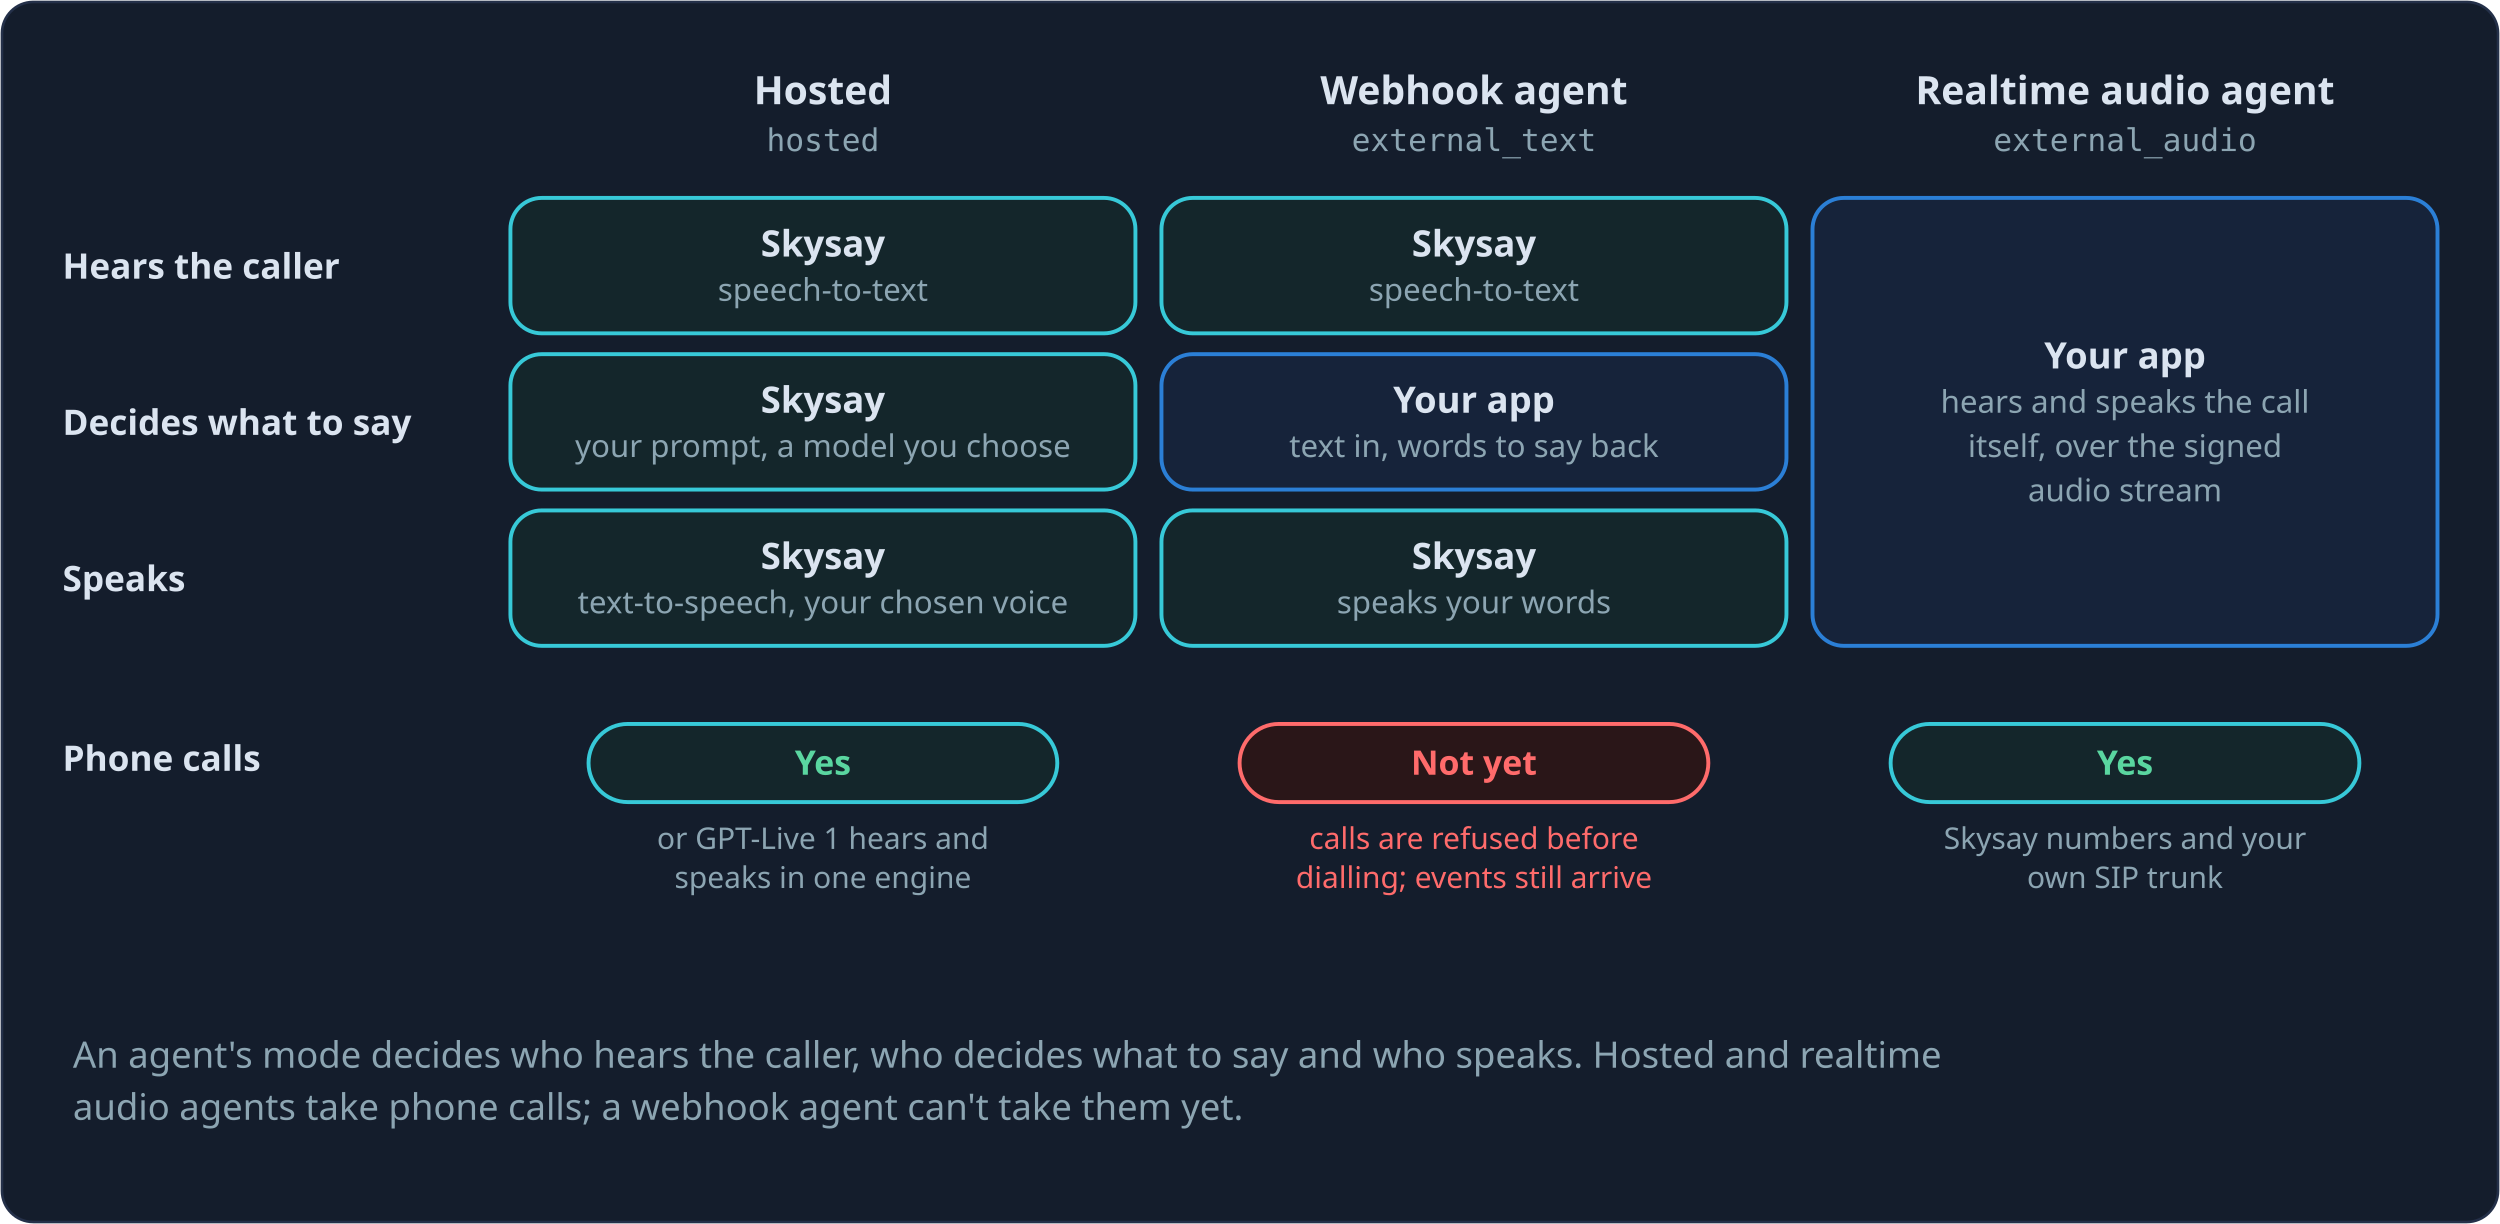
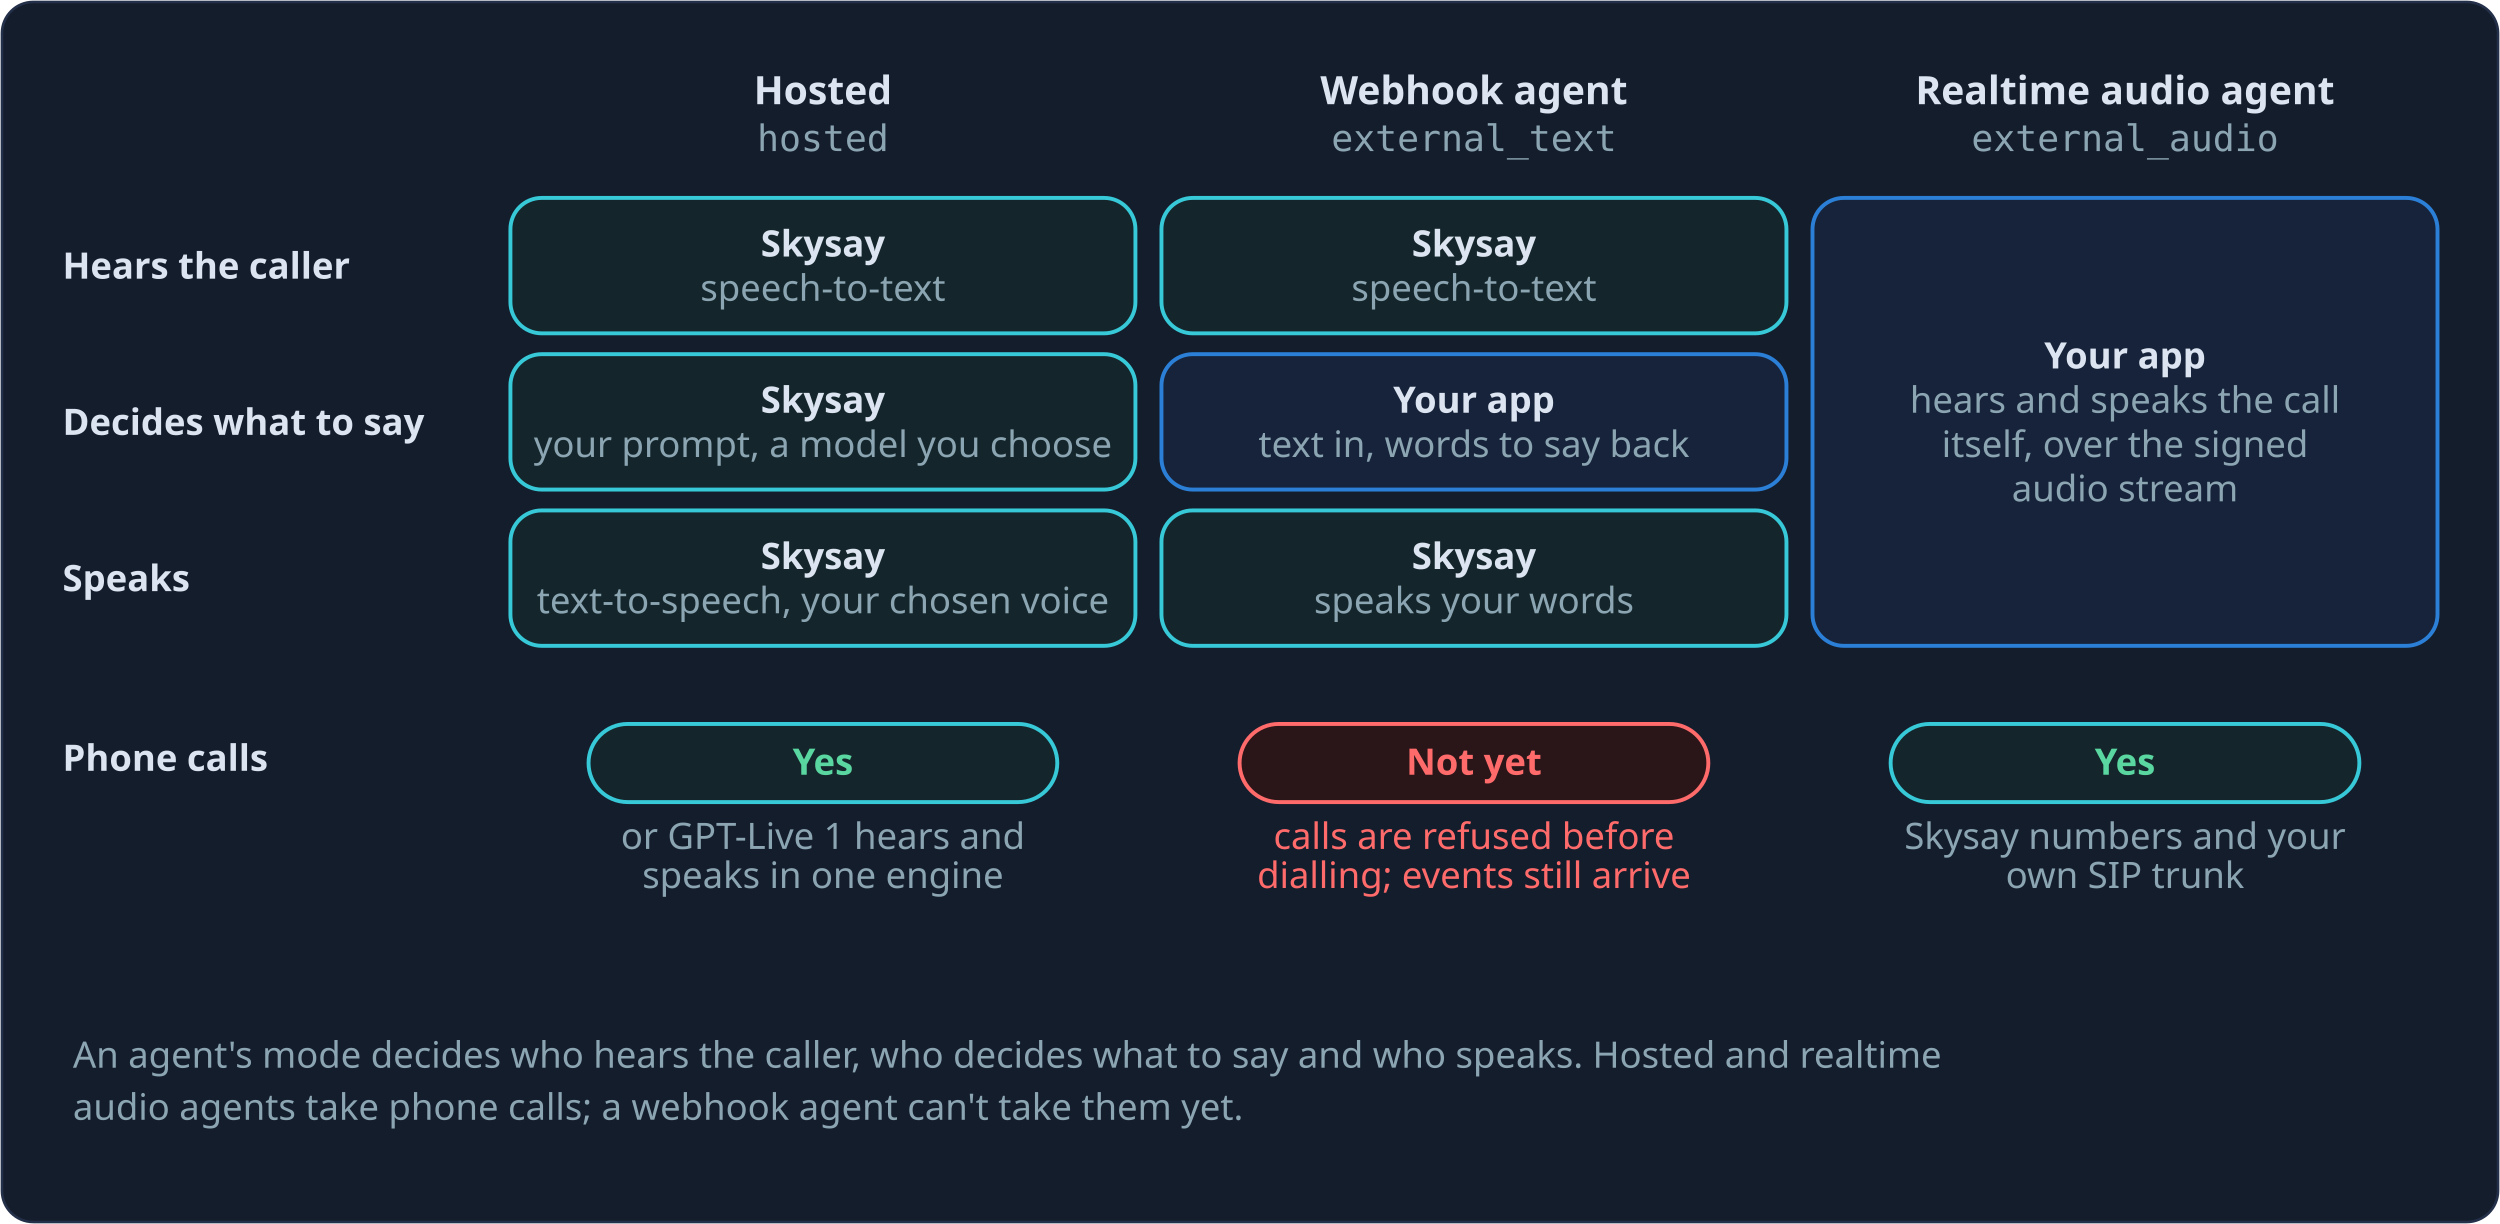
<svg xmlns="http://www.w3.org/2000/svg" viewBox="0 0 960 470" width="960" height="470" role="img" font-family="'Geist Variable', ui-sans-serif, system-ui, sans-serif">
  <defs>
    <marker id="af" viewBox="0 0 10 10" refX="9" refY="5" markerWidth="10" markerHeight="10" markerUnits="userSpaceOnUse" orient="auto">
      <path d="M0,0.5 L10,5 L0,9.5 z" fill="#ff6b6b" />
    </marker>
    <marker id="afs" viewBox="0 0 10 10" refX="1" refY="5" markerWidth="10" markerHeight="10" markerUnits="userSpaceOnUse" orient="auto">
      <path d="M10,0.5 L0,5 L10,9.5 z" fill="#ff6b6b" />
    </marker>
    <marker id="am" viewBox="0 0 10 10" refX="9" refY="5" markerWidth="10" markerHeight="10" markerUnits="userSpaceOnUse" orient="auto">
      <path d="M0,0.5 L10,5 L0,9.5 z" fill="#37c9d8" />
    </marker>
    <marker id="ams" viewBox="0 0 10 10" refX="1" refY="5" markerWidth="10" markerHeight="10" markerUnits="userSpaceOnUse" orient="auto">
      <path d="M10,0.5 L0,5 L10,9.5 z" fill="#37c9d8" />
    </marker>
    <marker id="as" viewBox="0 0 10 10" refX="9" refY="5" markerWidth="10" markerHeight="10" markerUnits="userSpaceOnUse" orient="auto">
      <path d="M0,0.5 L10,5 L0,9.5 z" fill="#8492a8" />
    </marker>
    <marker id="ass" viewBox="0 0 10 10" refX="1" refY="5" markerWidth="10" markerHeight="10" markerUnits="userSpaceOnUse" orient="auto">
      <path d="M10,0.5 L0,5 L10,9.5 z" fill="#8492a8" />
    </marker>
  </defs>
  <rect x="0.75" y="0.75" width="958.5" height="468.5" rx="12" fill="#141d2c" stroke="#243049" stroke-width="1" />
  <text x="316.0" y="40" font-size="15" fill="#dbe4f0" font-weight="600" text-anchor="middle">Hosted</text>
-   <text x="316.0" y="58" font-size="12" fill="#8ca5b2" text-anchor="middle" font-family="'JetBrains Mono Variable', ui-monospace, Menlo, monospace">hosted</text>
+   <text x="316.0" y="58" font-size="14" fill="#8ca5b2" text-anchor="middle" font-family="'JetBrains Mono Variable', ui-monospace, Menlo, monospace">hosted</text>
  <text x="566.0" y="40" font-size="15" fill="#dbe4f0" font-weight="600" text-anchor="middle">Webhook agent</text>
-   <text x="566.0" y="58" font-size="12" fill="#8ca5b2" text-anchor="middle" font-family="'JetBrains Mono Variable', ui-monospace, Menlo, monospace">external_text</text>
+   <text x="566.0" y="58" font-size="14" fill="#8ca5b2" text-anchor="middle" font-family="'JetBrains Mono Variable', ui-monospace, Menlo, monospace">external_text</text>
  <text x="816.0" y="40" font-size="15" fill="#dbe4f0" font-weight="600" text-anchor="middle">Realtime audio agent</text>
-   <text x="816.0" y="58" font-size="12" fill="#8ca5b2" text-anchor="middle" font-family="'JetBrains Mono Variable', ui-monospace, Menlo, monospace">external_audio</text>
-   <text x="24" y="107" font-size="13.5" fill="#dbe4f0" font-weight="600">Hears the caller</text>
-   <text x="24" y="167" font-size="13.5" fill="#dbe4f0" font-weight="600">Decides what to say</text>
-   <text x="24" y="227" font-size="13.5" fill="#dbe4f0" font-weight="600">Speaks</text>
+   <text x="816.0" y="58" font-size="14" fill="#8ca5b2" text-anchor="middle" font-family="'JetBrains Mono Variable', ui-monospace, Menlo, monospace">external_audio</text>
+   <text x="24" y="107" font-size="14" fill="#dbe4f0" font-weight="600">Hears the caller</text>
+   <text x="24" y="167" font-size="14" fill="#dbe4f0" font-weight="600">Decides what to say</text>
+   <text x="24" y="227" font-size="14" fill="#dbe4f0" font-weight="600">Speaks</text>
  <rect x="196" y="76" width="240" height="52" rx="12" fill="#14262b" stroke="#37c9d8" stroke-width="1.5" />
  <text x="316.0" y="98.5" font-size="14" fill="#dbe4f0" font-weight="600" text-anchor="middle">Skysay</text>
-   <text x="316.0" y="115.5" font-size="12" fill="#8ca5b2" text-anchor="middle">speech-to-text</text>
+   <text x="316.0" y="115.5" font-size="14" fill="#8ca5b2" text-anchor="middle">speech-to-text</text>
  <rect x="196" y="136" width="240" height="52" rx="12" fill="#14262b" stroke="#37c9d8" stroke-width="1.5" />
  <text x="316.0" y="158.5" font-size="14" fill="#dbe4f0" font-weight="600" text-anchor="middle">Skysay</text>
-   <text x="316.0" y="175.5" font-size="12" fill="#8ca5b2" text-anchor="middle">your prompt, a model you choose</text>
+   <text x="316.0" y="175.5" font-size="14" fill="#8ca5b2" text-anchor="middle">your prompt, a model you choose</text>
  <rect x="196" y="196" width="240" height="52" rx="12" fill="#14262b" stroke="#37c9d8" stroke-width="1.5" />
  <text x="316.0" y="218.5" font-size="14" fill="#dbe4f0" font-weight="600" text-anchor="middle">Skysay</text>
-   <text x="316.0" y="235.5" font-size="12" fill="#8ca5b2" text-anchor="middle">text-to-speech, your chosen voice</text>
+   <text x="316.0" y="235.5" font-size="14" fill="#8ca5b2" text-anchor="middle">text-to-speech, your chosen voice</text>
  <rect x="446" y="76" width="240" height="52" rx="12" fill="#14262b" stroke="#37c9d8" stroke-width="1.5" />
  <text x="566.0" y="98.5" font-size="14" fill="#dbe4f0" font-weight="600" text-anchor="middle">Skysay</text>
-   <text x="566.0" y="115.5" font-size="12" fill="#8ca5b2" text-anchor="middle">speech-to-text</text>
+   <text x="566.0" y="115.5" font-size="14" fill="#8ca5b2" text-anchor="middle">speech-to-text</text>
  <rect x="446" y="136" width="240" height="52" rx="12" fill="#16233a" stroke="#2b7fd6" stroke-width="1.5" />
  <text x="566.0" y="158.5" font-size="14" fill="#dbe4f0" font-weight="600" text-anchor="middle">Your app</text>
-   <text x="566.0" y="175.5" font-size="12" fill="#8ca5b2" text-anchor="middle">text in, words to say back</text>
+   <text x="566.0" y="175.5" font-size="14" fill="#8ca5b2" text-anchor="middle">text in, words to say back</text>
  <rect x="446" y="196" width="240" height="52" rx="12" fill="#14262b" stroke="#37c9d8" stroke-width="1.5" />
  <text x="566.0" y="218.5" font-size="14" fill="#dbe4f0" font-weight="600" text-anchor="middle">Skysay</text>
-   <text x="566.0" y="235.5" font-size="12" fill="#8ca5b2" text-anchor="middle">speaks your words</text>
+   <text x="566.0" y="235.5" font-size="14" fill="#8ca5b2" text-anchor="middle">speaks your words</text>
  <rect x="696" y="76" width="240" height="172" rx="12" fill="#16233a" stroke="#2b7fd6" stroke-width="1.5" />
  <text x="816.0" y="141.5" font-size="14" fill="#dbe4f0" font-weight="600" text-anchor="middle">Your app</text>
-   <text x="816.0" y="158.5" font-size="12" fill="#8ca5b2" text-anchor="middle">hears and speaks the call</text>
-   <text x="816.0" y="175.5" font-size="12" fill="#8ca5b2" text-anchor="middle">itself, over the signed</text>
-   <text x="816.0" y="192.5" font-size="12" fill="#8ca5b2" text-anchor="middle">audio stream</text>
-   <text x="24" y="296" font-size="13.5" fill="#dbe4f0" font-weight="600">Phone calls</text>
+   <text x="816.0" y="158.5" font-size="14" fill="#8ca5b2" text-anchor="middle">hears and speaks the call</text>
+   <text x="816.0" y="175.5" font-size="14" fill="#8ca5b2" text-anchor="middle">itself, over the signed</text>
+   <text x="816.0" y="192.5" font-size="14" fill="#8ca5b2" text-anchor="middle">audio stream</text>
+   <text x="24" y="296" font-size="14" fill="#dbe4f0" font-weight="600">Phone calls</text>
  <rect x="226" y="278" width="180" height="30" rx="15.0" fill="#14262b" stroke="#37c9d8" stroke-width="1.5" />
-   <text x="316.0" y="297.5" font-size="13" fill="#5ad6a0" font-weight="600" text-anchor="middle">Yes</text>
+   <text x="316.0" y="297.5" font-size="14" fill="#5ad6a0" font-weight="600" text-anchor="middle">Yes</text>
  <rect x="476" y="278" width="180" height="30" rx="15.0" fill="#2a1618" stroke="#ff6b6b" stroke-width="1.5" />
-   <text x="566.0" y="297.5" font-size="13" fill="#ff6b6b" font-weight="600" text-anchor="middle">Not yet</text>
+   <text x="566.0" y="297.5" font-size="14" fill="#ff6b6b" font-weight="600" text-anchor="middle">Not yet</text>
  <rect x="726" y="278" width="180" height="30" rx="15.0" fill="#14262b" stroke="#37c9d8" stroke-width="1.5" />
-   <text x="816.0" y="297.5" font-size="13" fill="#5ad6a0" font-weight="600" text-anchor="middle">Yes</text>
-   <text x="316" y="326" font-size="11.5" fill="#8ca5b2" text-anchor="middle">or GPT-Live 1 hears and</text>
-   <text x="316" y="341" font-size="11.5" fill="#8ca5b2" text-anchor="middle">speaks in one engine</text>
-   <text x="566" y="326" font-size="11.5" fill="#ff6b6b" text-anchor="middle">calls are refused before</text>
-   <text x="566" y="341" font-size="11.5" fill="#ff6b6b" text-anchor="middle">dialling; events still arrive</text>
-   <text x="816" y="326" font-size="11.5" fill="#8ca5b2" text-anchor="middle">Skysay numbers and your</text>
-   <text x="816" y="341" font-size="11.5" fill="#8ca5b2" text-anchor="middle">own SIP trunk</text>
+   <text x="816.0" y="297.5" font-size="14" fill="#5ad6a0" font-weight="600" text-anchor="middle">Yes</text>
+   <text x="316" y="326" font-size="14" fill="#8ca5b2" text-anchor="middle">or GPT-Live 1 hears and</text>
+   <text x="316" y="341" font-size="14" fill="#8ca5b2" text-anchor="middle">speaks in one engine</text>
+   <text x="566" y="326" font-size="14" fill="#ff6b6b" text-anchor="middle">calls are refused before</text>
+   <text x="566" y="341" font-size="14" fill="#ff6b6b" text-anchor="middle">dialling; events still arrive</text>
+   <text x="816" y="326" font-size="14" fill="#8ca5b2" text-anchor="middle">Skysay numbers and your</text>
+   <text x="816" y="341" font-size="14" fill="#8ca5b2" text-anchor="middle">own SIP trunk</text>
  <text x="28" y="410" font-size="14" fill="#8ca5b2">An agent's mode decides who hears the caller, who decides what to say and who speaks. Hosted and realtime</text>
  <text x="28" y="430" font-size="14" fill="#8ca5b2">audio agents take phone calls; a webhook agent can't take them yet.</text>
</svg>
